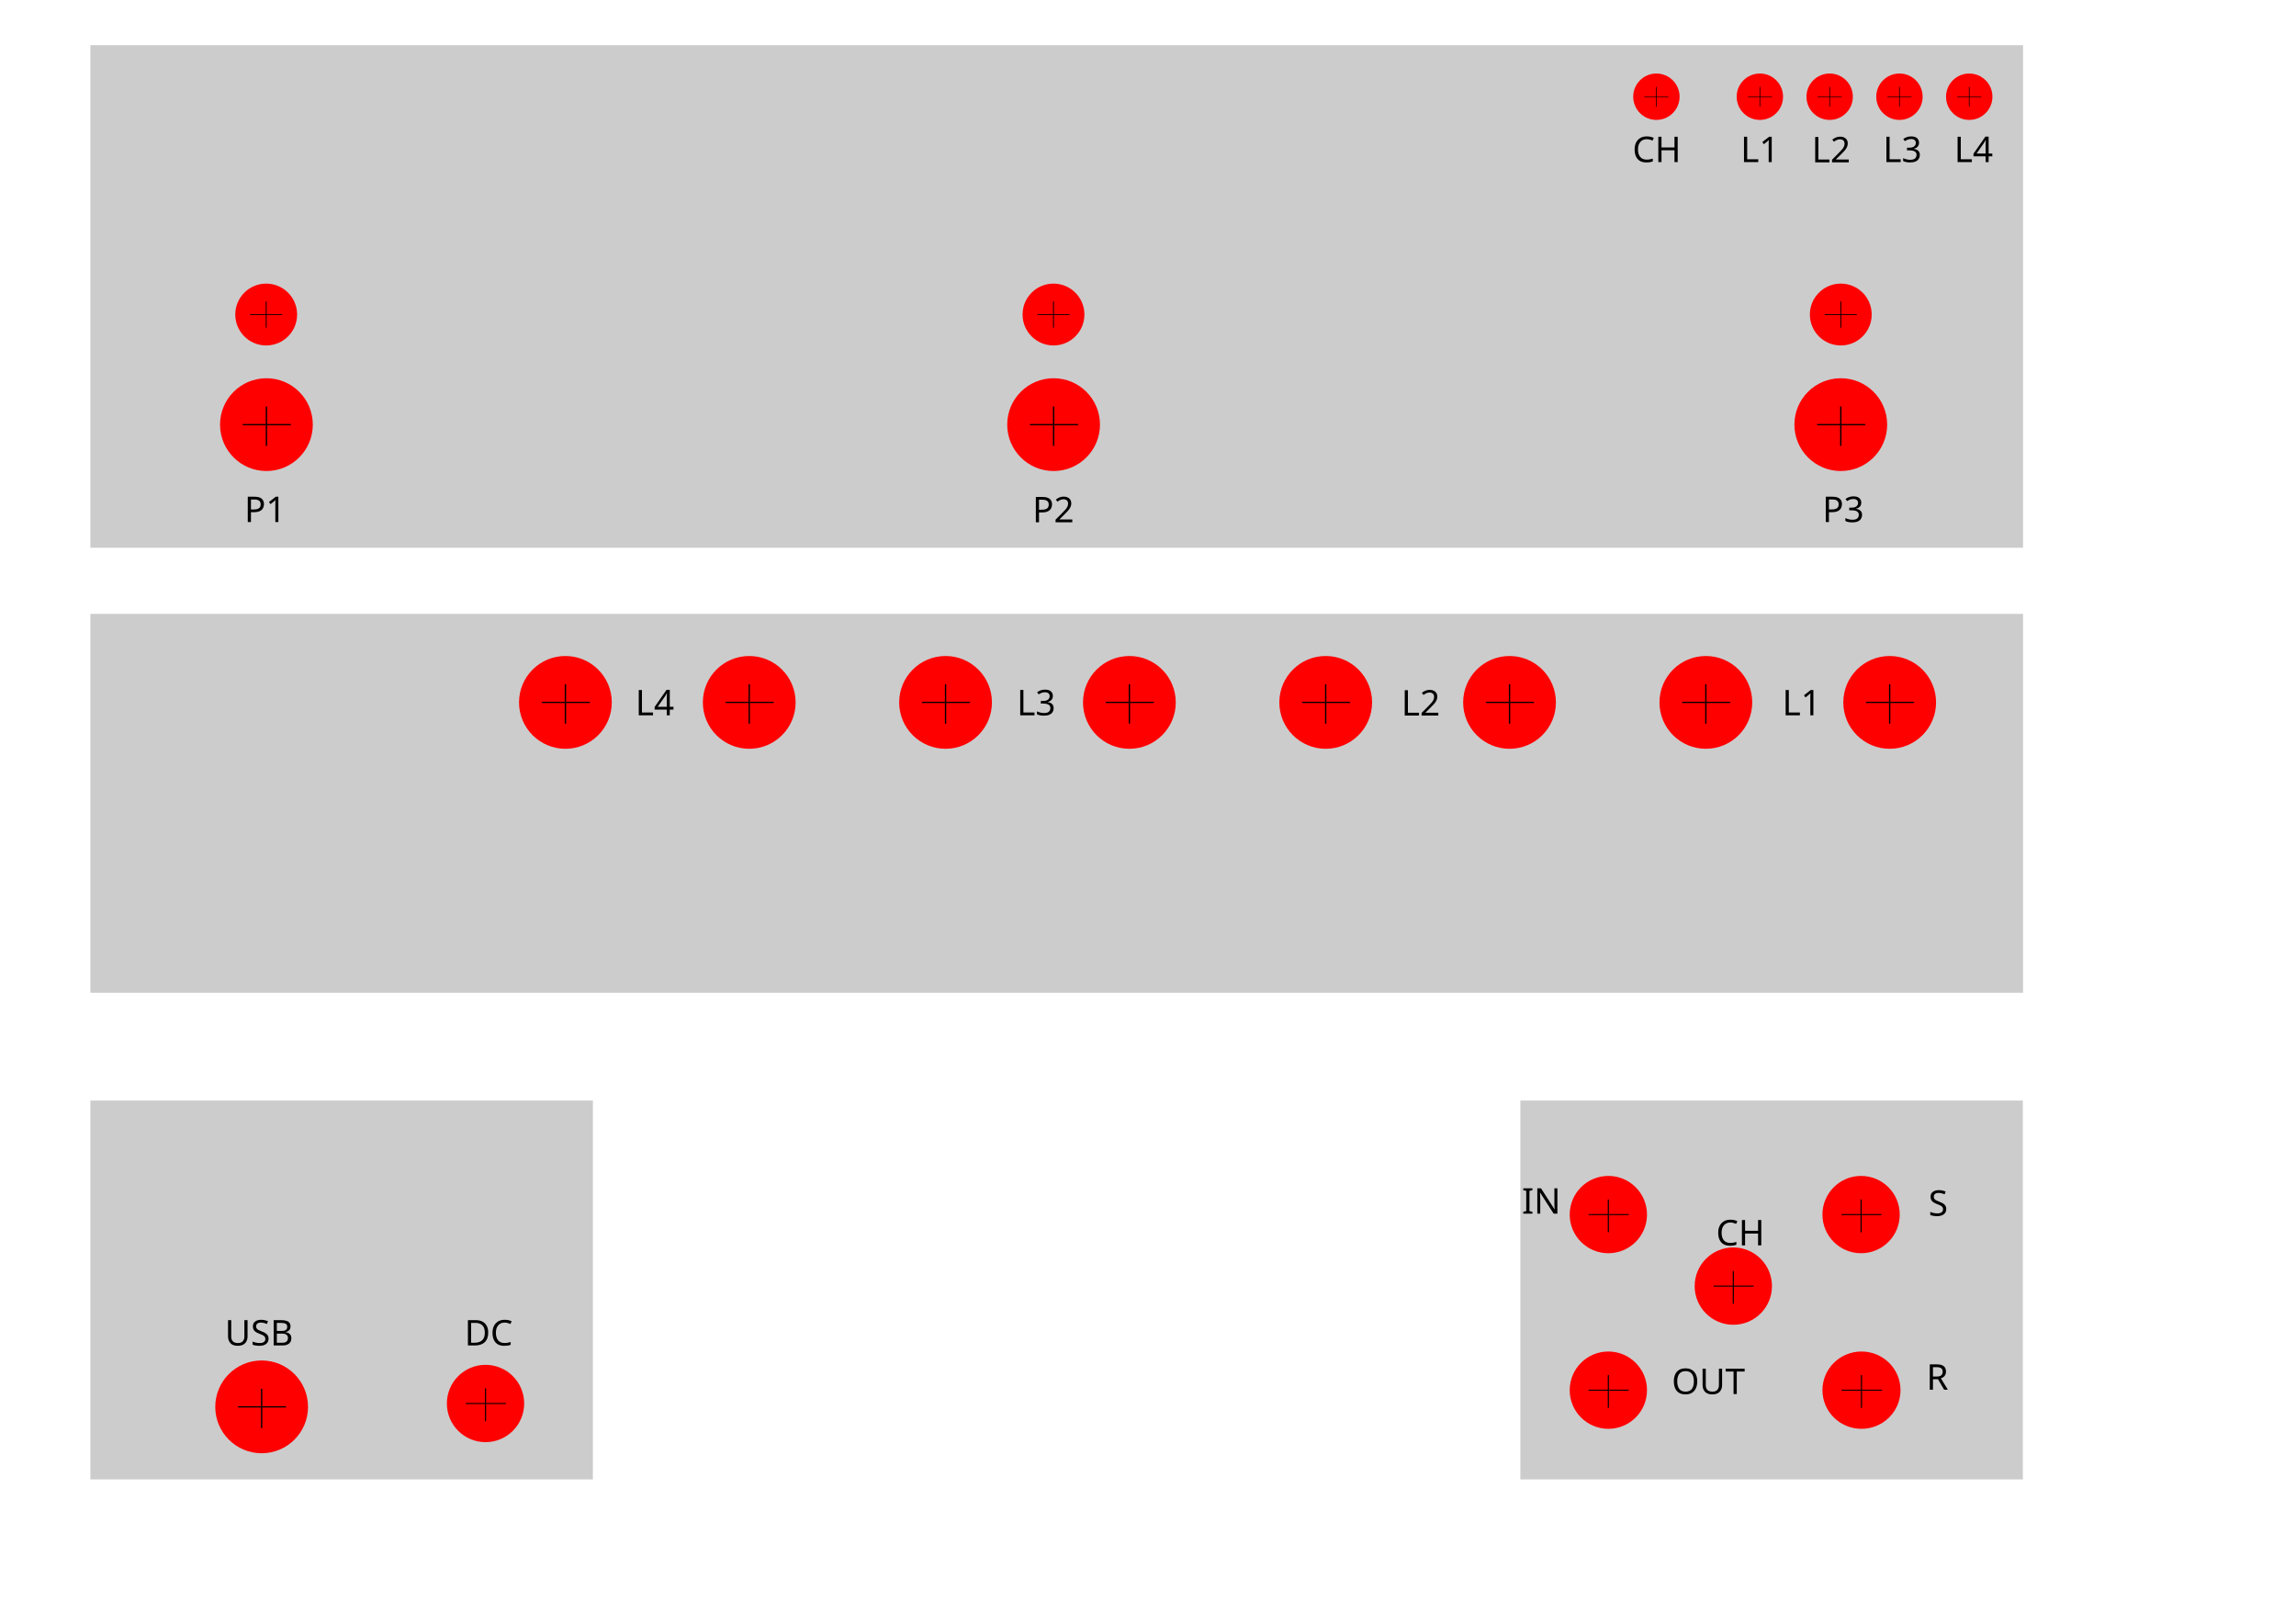
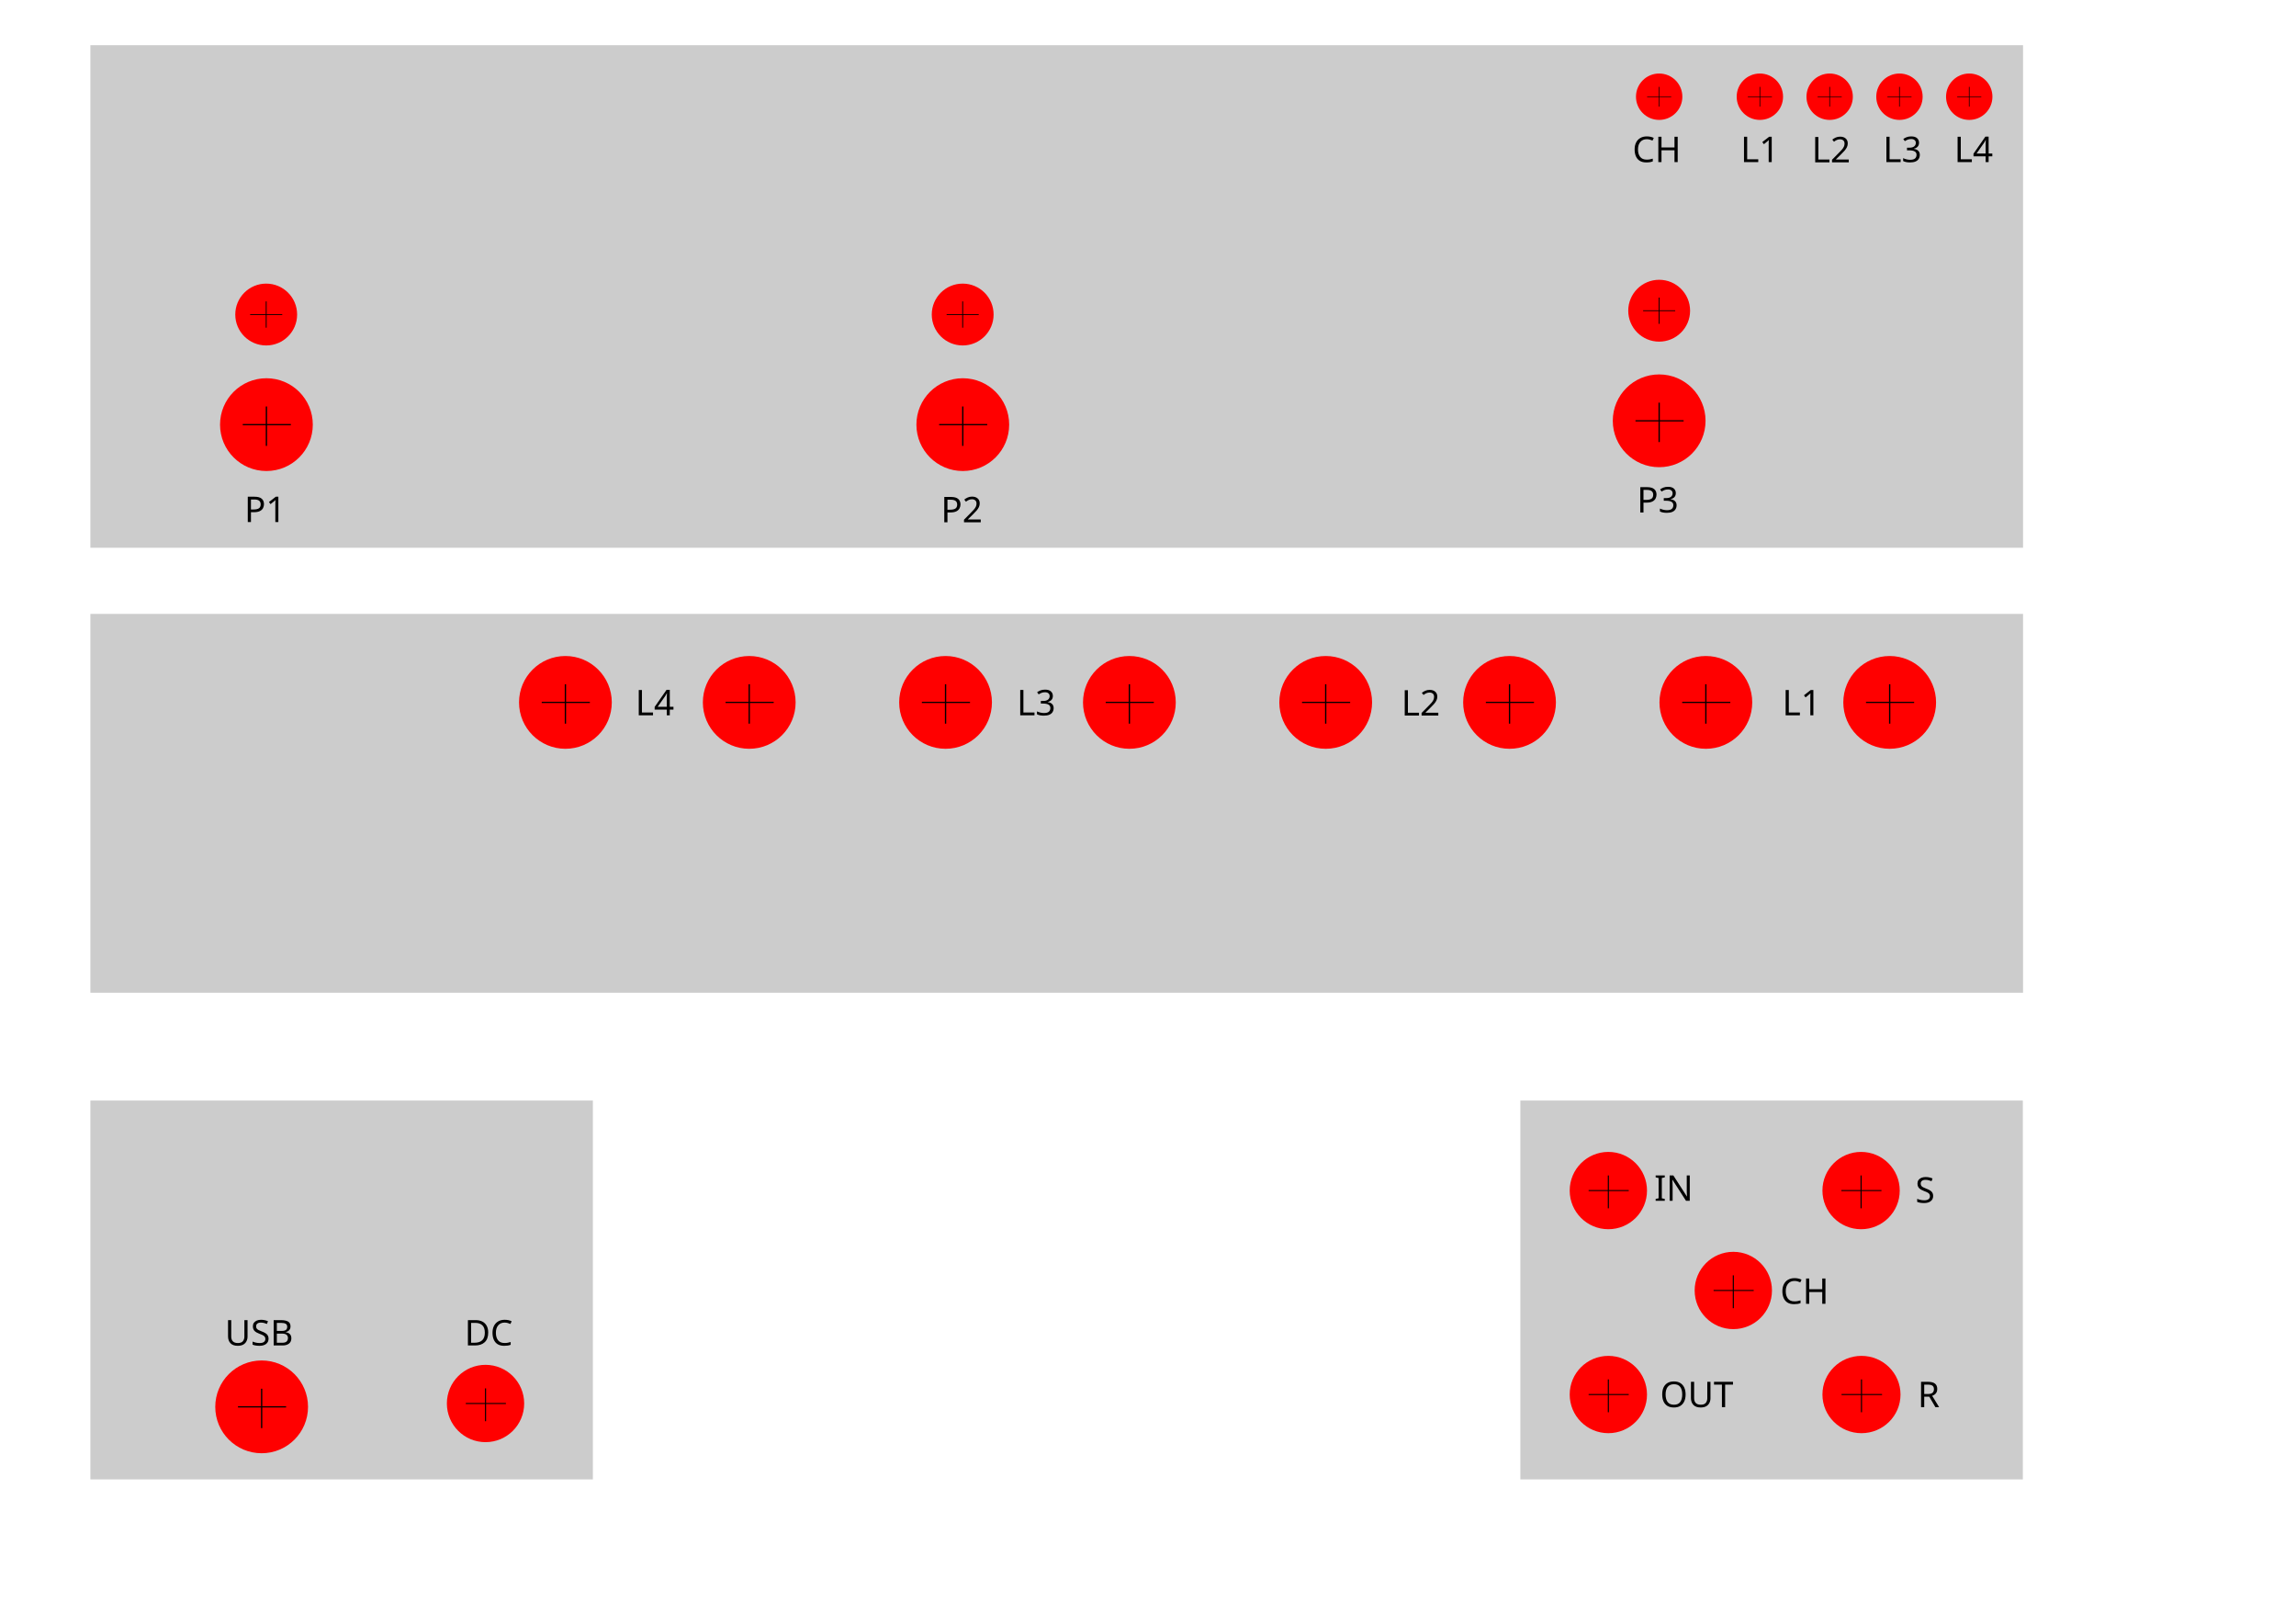
<svg xmlns="http://www.w3.org/2000/svg" width="1052.362" height="744.094" id="svg2" version="1.1">
  <defs id="defs4" />
  <g id="layer1" transform="translate(0,-308.2677)">
    <rect style="fill:#cccccc;fill-opacity:1" id="rect2997" width="885.827" height="230.315" x="41.429" y="328.977" />
    <g id="g2999" transform="translate(-193.1551,-31.46285)" style="fill:#ff0000">
-       <circle transform="matrix(0.2480315,0,0,0.2480315,270.6222,414.3311)" id="path2987" style="fill:#ff0000;fill-opacity:1" cx="180" cy="483.791" r="85.714" d="m 265.714,483.791 c 0,47.339 -38.376,85.714 -85.714,85.714 -47.339,0 -85.714,-38.376 -85.714,-85.714 0,-47.339 38.376,-85.714 85.714,-85.714 47.339,0 85.714,38.376 85.714,85.714 z" />
+       <circle transform="matrix(0.2480315,0,0,0.2480315,270.6222,414.3311)" id="path2987" style="fill:#ff0000;fill-opacity:1" cx="180" cy="483.791" r="85.714" />
      <path id="path2993" d="m 304.416,534.326 22.061,0" style="fill:#ff0000;stroke:#000000;stroke-width:0.546px;stroke-linecap:butt;stroke-linejoin:miter;stroke-opacity:1" />
      <path id="path2995" d="m 315.268,526.012 0,18.057" style="fill:#ff0000;stroke:#000000;stroke-width:0.596px;stroke-linecap:butt;stroke-linejoin:miter;stroke-opacity:1" />
    </g>
-     <g id="g2999-3" transform="translate(167.6457,-31.46285)" style="fill:#ff0000">
-       <circle transform="matrix(0.2480315,0,0,0.2480315,270.6222,414.3311)" id="path2987-6" style="fill:#ff0000;fill-opacity:1" cx="180" cy="483.791" r="85.714" d="m 265.714,483.791 c 0,47.339 -38.376,85.714 -85.714,85.714 -47.339,0 -85.714,-38.376 -85.714,-85.714 0,-47.339 38.376,-85.714 85.714,-85.714 47.339,0 85.714,38.376 85.714,85.714 z" />
+     <g id="g2999-3" transform="translate(126.0243,-31.46285)" style="fill:#ff0000">
+       <circle transform="matrix(0.2480315,0,0,0.2480315,270.6222,414.3311)" id="path2987-6" style="fill:#ff0000;fill-opacity:1" cx="180" cy="483.791" r="85.714" />
      <path id="path2993-7" d="m 304.416,534.326 22.061,0" style="fill:#ff0000;stroke:#000000;stroke-width:0.546px;stroke-linecap:butt;stroke-linejoin:miter;stroke-opacity:1" />
      <path id="path2995-5" d="m 315.268,526.012 0,18.057" style="fill:#ff0000;stroke:#000000;stroke-width:0.596px;stroke-linecap:butt;stroke-linejoin:miter;stroke-opacity:1" />
    </g>
-     <g id="g2999-35" transform="translate(528.4464,-31.46285)" style="fill:#ff0000">
-       <circle transform="matrix(0.2480315,0,0,0.2480315,270.6222,414.3311)" id="path2987-62" style="fill:#ff0000;fill-opacity:1" cx="180" cy="483.791" r="85.714" d="m 265.714,483.791 c 0,47.339 -38.376,85.714 -85.714,85.714 -47.339,0 -85.714,-38.376 -85.714,-85.714 0,-47.339 38.376,-85.714 85.714,-85.714 47.339,0 85.714,38.376 85.714,85.714 z" />
+     <g id="g2999-35" transform="translate(445.2038,-33.21532)" style="fill:#ff0000">
+       <circle transform="matrix(0.2480315,0,0,0.2480315,270.6222,414.3311)" id="path2987-62" style="fill:#ff0000;fill-opacity:1" cx="180" cy="483.791" r="85.714" />
      <path id="path2993-9" d="m 304.416,534.326 22.061,0" style="fill:#ff0000;stroke:#000000;stroke-width:0.546px;stroke-linecap:butt;stroke-linejoin:miter;stroke-opacity:1" />
      <path id="path2995-1" d="m 315.268,526.012 0,18.057" style="fill:#ff0000;stroke:#000000;stroke-width:0.596px;stroke-linecap:butt;stroke-linejoin:miter;stroke-opacity:1" />
    </g>
    <rect style="fill:#cccccc;fill-opacity:1" id="rect3873" width="885.827" height="173.622" x="41.428" y="589.598" />
    <g id="g3924" transform="translate(-15.13262,-7.095732)">
-       <circle transform="matrix(0.1653543,0,0,0.1653543,107.3791,379.5082)" id="path2987-7" style="fill:#ff0000;fill-opacity:1" cx="180" cy="483.791" r="85.714" d="m 265.714,483.791 c 0,47.339 -38.376,85.714 -85.714,85.714 -47.339,0 -85.714,-38.376 -85.714,-85.714 0,-47.339 38.376,-85.714 85.714,-85.714 47.339,0 85.714,38.376 85.714,85.714 z" />
+       <circle transform="matrix(0.1653543,0,0,0.1653543,107.3791,379.5082)" id="path2987-7" style="fill:#ff0000;fill-opacity:1" cx="180" cy="483.791" r="85.714" />
      <path id="path2993-0" d="m 129.789,459.505 14.707,0" style="fill:#ff0000;stroke:#000000;stroke-width:0.364px;stroke-linecap:butt;stroke-linejoin:miter;stroke-opacity:1" />
      <path id="path2995-9" d="m 137.143,453.486 0,12.038" style="fill:#ff0000;stroke:#000000;stroke-width:0.397px;stroke-linecap:butt;stroke-linejoin:miter;stroke-opacity:1" />
    </g>
-     <g id="g3924-3" transform="translate(345.7194,-7.095732)">
-       <circle transform="matrix(0.1653543,0,0,0.1653543,107.3791,379.5082)" id="path2987-7-6" style="fill:#ff0000;fill-opacity:1" cx="180" cy="483.791" r="85.714" d="m 265.714,483.791 c 0,47.339 -38.376,85.714 -85.714,85.714 -47.339,0 -85.714,-38.376 -85.714,-85.714 0,-47.339 38.376,-85.714 85.714,-85.714 47.339,0 85.714,38.376 85.714,85.714 z" />
+     <g id="g3924-3" transform="translate(304.0981,-7.095732)">
+       <circle transform="matrix(0.1653543,0,0,0.1653543,107.3791,379.5082)" id="path2987-7-6" style="fill:#ff0000;fill-opacity:1" cx="180" cy="483.791" r="85.714" />
      <path id="path2993-0-0" d="m 129.789,459.505 14.707,0" style="fill:#ff0000;stroke:#000000;stroke-width:0.364px;stroke-linecap:butt;stroke-linejoin:miter;stroke-opacity:1" />
      <path id="path2995-9-6" d="m 137.143,453.486 0,12.038" style="fill:#ff0000;stroke:#000000;stroke-width:0.397px;stroke-linecap:butt;stroke-linejoin:miter;stroke-opacity:1" />
    </g>
-     <g id="g3924-2" transform="translate(706.5714,-7.095732)">
-       <circle transform="matrix(0.1653543,0,0,0.1653543,107.3791,379.5082)" id="path2987-7-61" style="fill:#ff0000;fill-opacity:1" cx="180" cy="483.791" r="85.714" d="m 265.714,483.791 c 0,47.339 -38.376,85.714 -85.714,85.714 -47.339,0 -85.714,-38.376 -85.714,-85.714 0,-47.339 38.376,-85.714 85.714,-85.714 47.339,0 85.714,38.376 85.714,85.714 z" />
+     <g id="g3924-2" transform="translate(623.3288,-8.848209)">
+       <circle transform="matrix(0.1653543,0,0,0.1653543,107.3791,379.5082)" id="path2987-7-61" style="fill:#ff0000;fill-opacity:1" cx="180" cy="483.791" r="85.714" />
      <path id="path2993-0-8" d="m 129.789,459.505 14.707,0" style="fill:#ff0000;stroke:#000000;stroke-width:0.364px;stroke-linecap:butt;stroke-linejoin:miter;stroke-opacity:1" />
      <path id="path2995-9-7" d="m 137.143,453.486 0,12.038" style="fill:#ff0000;stroke:#000000;stroke-width:0.397px;stroke-linecap:butt;stroke-linejoin:miter;stroke-opacity:1" />
    </g>
    <g id="g3924-2-7-85" transform="matrix(0.75,0,0,0.75,767.7482,7.959984)">
-       <circle r="85.714" cy="483.791" cx="180" transform="matrix(0.1653543,0,0,0.1653543,107.3791,379.5082)" id="path2987-7-61-3-0" style="fill:#ff0000;fill-opacity:1" d="m 265.714,483.791 c 0,47.339 -38.376,85.714 -85.714,85.714 -47.339,0 -85.714,-38.376 -85.714,-85.714 0,-47.339 38.376,-85.714 85.714,-85.714 47.339,0 85.714,38.376 85.714,85.714 z" />
+       <circle r="85.714" cy="483.791" cx="180" transform="matrix(0.1653543,0,0,0.1653543,107.3791,379.5082)" id="path2987-7-61-3-0" style="fill:#ff0000;fill-opacity:1" />
      <path id="path2993-0-8-6-96" d="m 129.789,459.505 14.707,0" style="fill:#ff0000;stroke:#000000;stroke-width:0.364px;stroke-linecap:butt;stroke-linejoin:miter;stroke-opacity:1" />
      <path id="path2995-9-7-5-3" d="m 137.143,453.486 0,12.038" style="fill:#ff0000;stroke:#000000;stroke-width:0.397px;stroke-linecap:butt;stroke-linejoin:miter;stroke-opacity:1" />
    </g>
    <g id="g3924-2-7-6-8" transform="matrix(0.75,0,0,0.75,735.76,7.959984)">
-       <circle r="85.714" cy="483.791" cx="180" transform="matrix(0.1653543,0,0,0.1653543,107.3791,379.5082)" id="path2987-7-61-3-3-5" style="fill:#ff0000;fill-opacity:1" d="m 265.714,483.791 c 0,47.339 -38.376,85.714 -85.714,85.714 -47.339,0 -85.714,-38.376 -85.714,-85.714 0,-47.339 38.376,-85.714 85.714,-85.714 47.339,0 85.714,38.376 85.714,85.714 z" />
+       <circle r="85.714" cy="483.791" cx="180" transform="matrix(0.1653543,0,0,0.1653543,107.3791,379.5082)" id="path2987-7-61-3-3-5" style="fill:#ff0000;fill-opacity:1" />
      <path id="path2993-0-8-6-9-6" d="m 129.789,459.505 14.707,0" style="fill:#ff0000;stroke:#000000;stroke-width:0.364px;stroke-linecap:butt;stroke-linejoin:miter;stroke-opacity:1" />
      <path id="path2995-9-7-5-4-1" d="m 137.143,453.486 0,12.038" style="fill:#ff0000;stroke:#000000;stroke-width:0.397px;stroke-linecap:butt;stroke-linejoin:miter;stroke-opacity:1" />
    </g>
    <g id="g3924-2-7-1" transform="matrix(0.75,0,0,0.75,703.7717,7.959984)">
-       <circle r="85.714" cy="483.791" cx="180" transform="matrix(0.1653543,0,0,0.1653543,107.3791,379.5082)" id="path2987-7-61-3-5" style="fill:#ff0000;fill-opacity:1" d="m 265.714,483.791 c 0,47.339 -38.376,85.714 -85.714,85.714 -47.339,0 -85.714,-38.376 -85.714,-85.714 0,-47.339 38.376,-85.714 85.714,-85.714 47.339,0 85.714,38.376 85.714,85.714 z" />
+       <circle r="85.714" cy="483.791" cx="180" transform="matrix(0.1653543,0,0,0.1653543,107.3791,379.5082)" id="path2987-7-61-3-5" style="fill:#ff0000;fill-opacity:1" />
      <path id="path2993-0-8-6-98" d="m 129.789,459.505 14.707,0" style="fill:#ff0000;stroke:#000000;stroke-width:0.364px;stroke-linecap:butt;stroke-linejoin:miter;stroke-opacity:1" />
      <path id="path2995-9-7-5-48" d="m 137.143,453.486 0,12.038" style="fill:#ff0000;stroke:#000000;stroke-width:0.397px;stroke-linecap:butt;stroke-linejoin:miter;stroke-opacity:1" />
    </g>
-     <g id="g3924-2-7-6-1" transform="matrix(0.75,0,0,0.75,656.3464,7.959984)">
-       <circle r="85.714" cy="483.791" cx="180" transform="matrix(0.1653543,0,0,0.1653543,107.3791,379.5082)" id="path2987-7-61-3-3-0" style="fill:#ff0000;fill-opacity:1" d="m 265.714,483.791 c 0,47.339 -38.376,85.714 -85.714,85.714 -47.339,0 -85.714,-38.376 -85.714,-85.714 0,-47.339 38.376,-85.714 85.714,-85.714 47.339,0 85.714,38.376 85.714,85.714 z" />
+     <g id="g3924-2-7-6-1" transform="matrix(0.75,0,0,0.75,657.6145,7.959984)">
+       <circle r="85.714" cy="483.791" cx="180" transform="matrix(0.1653543,0,0,0.1653543,107.3791,379.5082)" id="path2987-7-61-3-3-0" style="fill:#ff0000;fill-opacity:1" />
      <path id="path2993-0-8-6-9-3" d="m 129.789,459.505 14.707,0" style="fill:#ff0000;stroke:#000000;stroke-width:0.364px;stroke-linecap:butt;stroke-linejoin:miter;stroke-opacity:1" />
      <path id="path2995-9-7-5-4-0" d="m 137.143,453.486 0,12.038" style="fill:#ff0000;stroke:#000000;stroke-width:0.397px;stroke-linecap:butt;stroke-linejoin:miter;stroke-opacity:1" />
    </g>
    <rect style="fill:#cccccc;fill-opacity:1" id="rect3873-4" width="230.315" height="173.622" x="41.428" y="812.614" />
    <g id="g2999-35-3-9-74-6-4" transform="matrix(0.8333333,0,0,0.8333333,-40.18508,506.1734)" style="fill:#ff0000">
-       <circle r="85.714" cy="483.791" cx="180" transform="matrix(0.2480315,0,0,0.2480315,270.6222,414.3311)" id="path2987-62-6-1-52-8-4" style="fill:#ff0000;fill-opacity:1" d="m 265.714,483.791 c 0,47.339 -38.376,85.714 -85.714,85.714 -47.339,0 -85.714,-38.376 -85.714,-85.714 0,-47.339 38.376,-85.714 85.714,-85.714 47.339,0 85.714,38.376 85.714,85.714 z" />
+       <circle r="85.714" cy="483.791" cx="180" transform="matrix(0.2480315,0,0,0.2480315,270.6222,414.3311)" id="path2987-62-6-1-52-8-4" style="fill:#ff0000;fill-opacity:1" />
      <path id="path2993-9-7-2-5-9-4" d="m 304.416,534.326 22.061,0" style="fill:#ff0000;stroke:#000000;stroke-width:0.546px;stroke-linecap:butt;stroke-linejoin:miter;stroke-opacity:1" />
      <path id="path2995-1-5-7-4-2-7" d="m 315.268,526.012 0,18.057" style="fill:#ff0000;stroke:#000000;stroke-width:0.596px;stroke-linecap:butt;stroke-linejoin:miter;stroke-opacity:1" />
    </g>
    <g id="g2999-36" transform="translate(-195.344,418.6623)" style="fill:#ff0000">
-       <circle transform="matrix(0.2480315,0,0,0.2480315,270.6222,414.3311)" id="path2987-75" style="fill:#ff0000;fill-opacity:1" cx="180" cy="483.791" r="85.714" d="m 265.714,483.791 c 0,47.339 -38.376,85.714 -85.714,85.714 -47.339,0 -85.714,-38.376 -85.714,-85.714 0,-47.339 38.376,-85.714 85.714,-85.714 47.339,0 85.714,38.376 85.714,85.714 z" />
+       <circle transform="matrix(0.2480315,0,0,0.2480315,270.6222,414.3311)" id="path2987-75" style="fill:#ff0000;fill-opacity:1" cx="180" cy="483.791" r="85.714" />
      <path id="path2993-3" d="m 304.416,534.326 22.061,0" style="fill:#ff0000;stroke:#000000;stroke-width:0.546px;stroke-linecap:butt;stroke-linejoin:miter;stroke-opacity:1" />
      <path id="path2995-56" d="m 315.268,526.012 0,18.057" style="fill:#ff0000;stroke:#000000;stroke-width:0.596px;stroke-linecap:butt;stroke-linejoin:miter;stroke-opacity:1" />
    </g>
    <flowRoot xml:space="preserve" id="flowRoot4323" style="font-style:normal;font-weight:normal;font-size:40px;line-height:125%;font-family:sans-serif;letter-spacing:0px;word-spacing:0px;fill:#000000;fill-opacity:1;stroke:none;stroke-width:1px;stroke-linecap:butt;stroke-linejoin:miter;stroke-opacity:1" transform="translate(0,308.2677)">
      <flowRegion id="flowRegion4325">
        <rect id="rect4327" width="70.711" height="44.447" x="853.579" y="610.754" />
      </flowRegion>
      <flowPara id="flowPara4329">IN</flowPara>
    </flowRoot>
    <flowRoot xml:space="preserve" id="flowRoot4339" style="font-style:normal;font-weight:normal;font-size:40px;line-height:125%;font-family:sans-serif;letter-spacing:0px;word-spacing:0px;fill:#000000;fill-opacity:1;stroke:none;stroke-width:1px;stroke-linecap:butt;stroke-linejoin:miter;stroke-opacity:1" transform="translate(0,308.2677)">
      <flowRegion id="flowRegion4341">
        <rect id="rect4343" width="75.761" height="40.406" x="638.416" y="601.663" />
      </flowRegion>
      <flowPara id="flowPara4345">inIN</flowPara>
    </flowRoot>
    <text xml:space="preserve" style="font-size:16.25px;font-style:normal;font-weight:normal;line-height:125%;letter-spacing:0px;word-spacing:0px;fill:#000000;fill-opacity:1;stroke:none;font-family:sans-serif" x="103.059" y="924.85" id="text4379">
      <tspan id="tspan4381" x="103.059" y="924.85">USB</tspan>
    </text>
    <text xml:space="preserve" style="font-size:16.25px;font-style:normal;font-weight:normal;line-height:125%;letter-spacing:0px;word-spacing:0px;fill:#000000;fill-opacity:1;stroke:none;font-family:sans-serif" x="212.891" y="924.85" id="text4383">
      <tspan id="tspan4385" x="212.891" y="924.85">DC</tspan>
    </text>
    <text xml:space="preserve" style="font-style:normal;font-weight:normal;font-size:16.25px;line-height:125%;font-family:sans-serif;letter-spacing:0px;word-spacing:0px;fill:#000000;fill-opacity:1;stroke:none;stroke-width:1px;stroke-linecap:butt;stroke-linejoin:miter;stroke-opacity:1" x="111.992" y="547.509" id="text4419">
      <tspan id="tspan4421" x="111.992" y="547.509">P1</tspan>
    </text>
-     <text xml:space="preserve" style="font-style:normal;font-weight:normal;font-size:16.25px;line-height:125%;font-family:sans-serif;letter-spacing:0px;word-spacing:0px;fill:#000000;fill-opacity:1;stroke:none;stroke-width:1px;stroke-linecap:butt;stroke-linejoin:miter;stroke-opacity:1" x="473.198" y="547.616" id="text4423">
-       <tspan id="tspan4425" x="473.198" y="547.616">P2</tspan>
-     </text>
-     <text xml:space="preserve" style="font-style:normal;font-weight:normal;font-size:16.25px;line-height:125%;font-family:sans-serif;letter-spacing:0px;word-spacing:0px;fill:#000000;fill-opacity:1;stroke:none;stroke-width:1px;stroke-linecap:butt;stroke-linejoin:miter;stroke-opacity:1" x="835.259" y="547.501" id="text4427">
-       <tspan id="tspan4429" x="835.259" y="547.501">P3</tspan>
+     <text xml:space="preserve" style="font-style:normal;font-weight:normal;font-size:16.25px;line-height:125%;font-family:sans-serif;letter-spacing:0px;word-spacing:0px;fill:#000000;fill-opacity:1;stroke:none;stroke-width:1px;stroke-linecap:butt;stroke-linejoin:miter;stroke-opacity:1" x="431.235" y="547.616" id="text4423">
+       <tspan id="tspan4425" x="431.235" y="547.616">P2</tspan>
+     </text>
+     <text xml:space="preserve" style="font-style:normal;font-weight:normal;font-size:16.25px;line-height:125%;font-family:sans-serif;letter-spacing:0px;word-spacing:0px;fill:#000000;fill-opacity:1;stroke:none;stroke-width:1px;stroke-linecap:butt;stroke-linejoin:miter;stroke-opacity:1" x="750.252" y="543.12" id="text4427">
+       <tspan id="tspan4429" x="750.252" y="543.12">P3</tspan>
    </text>
    <text xml:space="preserve" style="font-style:normal;font-weight:normal;font-size:16.25px;line-height:125%;font-family:sans-serif;letter-spacing:0px;word-spacing:0px;fill:#000000;fill-opacity:1;stroke:none;stroke-width:1px;stroke-linecap:butt;stroke-linejoin:miter;stroke-opacity:1" x="797.777" y="382.551" id="text4387-6">
      <tspan id="tspan4389-2" x="797.777" y="382.551">L1</tspan>
    </text>
    <text xml:space="preserve" style="font-style:normal;font-weight:normal;font-size:16.25px;line-height:125%;font-family:sans-serif;letter-spacing:0px;word-spacing:0px;fill:#000000;fill-opacity:1;stroke:none;stroke-width:1px;stroke-linecap:butt;stroke-linejoin:miter;stroke-opacity:1" x="830.412" y="382.658" id="text4391-9">
      <tspan id="tspan4393-1" x="830.412" y="382.658">L2</tspan>
    </text>
    <text xml:space="preserve" style="font-style:normal;font-weight:normal;font-size:16.25px;line-height:125%;font-family:sans-serif;letter-spacing:0px;word-spacing:0px;fill:#000000;fill-opacity:1;stroke:none;stroke-width:1px;stroke-linecap:butt;stroke-linejoin:miter;stroke-opacity:1" x="863.046" y="382.543" id="text4395-2">
      <tspan id="tspan4397-7" x="863.046" y="382.543">L3</tspan>
    </text>
    <text xml:space="preserve" style="font-style:normal;font-weight:normal;font-size:16.25px;line-height:125%;font-family:sans-serif;letter-spacing:0px;word-spacing:0px;fill:#000000;fill-opacity:1;stroke:none;stroke-width:1px;stroke-linecap:butt;stroke-linejoin:miter;stroke-opacity:1" x="895.681" y="382.551" id="text4399-0">
      <tspan id="tspan4401-9" x="895.681" y="382.551">L4</tspan>
    </text>
    <rect style="fill:#cccccc;fill-opacity:1" id="rect3873-4-3" width="230.315" height="173.622" x="696.843" y="812.614" />
-     <g id="g2999-35-3-9-6" transform="matrix(0.8333333,0,0,0.8333333,531.7335,452.3815)" style="fill:#ff0000">
-       <circle r="85.714" cy="483.791" cx="180" transform="matrix(0.2480315,0,0,0.2480315,270.6222,414.3311)" id="path2987-62-6-1-7" style="fill:#ff0000;fill-opacity:1" d="m 265.714,483.791 c 0,47.339 -38.376,85.714 -85.714,85.714 -47.339,0 -85.714,-38.376 -85.714,-85.714 0,-47.339 38.376,-85.714 85.714,-85.714 47.339,0 85.714,38.376 85.714,85.714 z" />
+     <g id="g2999-35-3-9-6" transform="matrix(0.8333333,0,0,0.8333333,531.7335,454.3815)" style="fill:#ff0000">
+       <circle r="85.714" cy="483.791" cx="180" transform="matrix(0.2480315,0,0,0.2480315,270.6222,414.3311)" id="path2987-62-6-1-7" style="fill:#ff0000;fill-opacity:1" />
      <path id="path2993-9-7-2-53" d="m 304.416,534.326 22.061,0" style="fill:#ff0000;stroke:#000000;stroke-width:0.546px;stroke-linecap:butt;stroke-linejoin:miter;stroke-opacity:1" />
      <path id="path2995-1-5-7-5" d="m 315.268,526.012 0,18.057" style="fill:#ff0000;stroke:#000000;stroke-width:0.596px;stroke-linecap:butt;stroke-linejoin:miter;stroke-opacity:1" />
    </g>
-     <text xml:space="preserve" style="font-size:16.25px;font-style:normal;font-weight:normal;line-height:125%;letter-spacing:0px;word-spacing:0px;fill:#000000;fill-opacity:1;stroke:none;font-family:sans-serif" x="786.55" y="878.987" id="text4367">
-       <tspan id="tspan4369" x="786.55" y="878.987">CH</tspan>
+     <text xml:space="preserve" style="font-style:normal;font-weight:normal;font-size:16.25px;line-height:125%;font-family:sans-serif;letter-spacing:0px;word-spacing:0px;fill:#000000;fill-opacity:1;stroke:none" x="815.961" y="905.769" id="text4367">
+       <tspan id="tspan4369" x="815.961" y="905.769">CH</tspan>
    </text>
    <g id="g3924-2-7-85-6" transform="matrix(0.75,0,0,0.75,799.7364,7.959984)">
-       <circle r="85.714" cy="483.791" cx="180" transform="matrix(0.1653543,0,0,0.1653543,107.3791,379.5082)" id="path2987-7-61-3-0-7" style="fill:#ff0000;fill-opacity:1" d="m 265.714,483.791 c 0,47.339 -38.376,85.714 -85.714,85.714 -47.339,0 -85.714,-38.376 -85.714,-85.714 0,-47.339 38.376,-85.714 85.714,-85.714 47.339,0 85.714,38.376 85.714,85.714 z" />
+       <circle r="85.714" cy="483.791" cx="180" transform="matrix(0.1653543,0,0,0.1653543,107.3791,379.5082)" id="path2987-7-61-3-0-7" style="fill:#ff0000;fill-opacity:1" />
      <path id="path2993-0-8-6-96-5" d="m 129.789,459.505 14.707,0" style="fill:#ff0000;stroke:#000000;stroke-width:0.364px;stroke-linecap:butt;stroke-linejoin:miter;stroke-opacity:1" />
      <path id="path2995-9-7-5-3-3" d="m 137.143,453.486 0,12.038" style="fill:#ff0000;stroke:#000000;stroke-width:0.397px;stroke-linecap:butt;stroke-linejoin:miter;stroke-opacity:1" />
    </g>
    <text xml:space="preserve" style="font-style:normal;font-weight:normal;font-size:16.25px;line-height:125%;font-family:sans-serif;letter-spacing:0px;word-spacing:0px;fill:#000000;fill-opacity:1;stroke:none;stroke-width:1px;stroke-linecap:butt;stroke-linejoin:miter;stroke-opacity:1" x="748.237" y="382.543" id="text4367-5">
      <tspan id="tspan4369-6" x="748.237" y="382.543">CH</tspan>
    </text>
    <g id="g4285" transform="translate(162.7012,-0.2775368)">
      <g style="fill:#ff0000" transform="translate(-134.5592,96.10614)" id="g2999-35-3-9-74-6">
-         <circle style="fill:#ff0000;fill-opacity:1" id="path2987-62-6-1-52-8" transform="matrix(0.2480315,0,0,0.2480315,270.6222,414.3311)" cx="180" cy="483.791" r="85.714" d="m 265.714,483.791 c 0,47.339 -38.376,85.714 -85.714,85.714 -47.339,0 -85.714,-38.376 -85.714,-85.714 0,-47.339 38.376,-85.714 85.714,-85.714 47.339,0 85.714,38.376 85.714,85.714 z" />
+         <circle style="fill:#ff0000;fill-opacity:1" id="path2987-62-6-1-52-8" transform="matrix(0.2480315,0,0,0.2480315,270.6222,414.3311)" cx="180" cy="483.791" r="85.714" />
        <path style="fill:#ff0000;stroke:#000000;stroke-width:0.546px;stroke-linecap:butt;stroke-linejoin:miter;stroke-opacity:1" d="m 304.416,534.326 22.061,0" id="path2993-9-7-2-5-9" />
        <path style="fill:#ff0000;stroke:#000000;stroke-width:0.596px;stroke-linecap:butt;stroke-linejoin:miter;stroke-opacity:1" d="m 315.268,526.012 0,18.057" id="path2995-1-5-7-4-2" />
      </g>
      <g style="fill:#ff0000" transform="translate(-218.8153,96.10614)" id="g2999-35-3-3-0-7-6">
-         <circle style="fill:#ff0000;fill-opacity:1" id="path2987-62-6-5-9-44-6" transform="matrix(0.2480315,0,0,0.2480315,270.6222,414.3311)" cx="180" cy="483.791" r="85.714" d="m 265.714,483.791 c 0,47.339 -38.376,85.714 -85.714,85.714 -47.339,0 -85.714,-38.376 -85.714,-85.714 0,-47.339 38.376,-85.714 85.714,-85.714 47.339,0 85.714,38.376 85.714,85.714 z" />
+         <circle style="fill:#ff0000;fill-opacity:1" id="path2987-62-6-5-9-44-6" transform="matrix(0.2480315,0,0,0.2480315,270.6222,414.3311)" cx="180" cy="483.791" r="85.714" />
        <path style="fill:#ff0000;stroke:#000000;stroke-width:0.546px;stroke-linecap:butt;stroke-linejoin:miter;stroke-opacity:1" d="m 304.416,534.326 22.061,0" id="path2993-9-7-6-3-3-4" />
        <path style="fill:#ff0000;stroke:#000000;stroke-width:0.596px;stroke-linecap:butt;stroke-linejoin:miter;stroke-opacity:1" d="m 315.268,526.012 0,18.057" id="path2995-1-5-2-6-0-9" />
      </g>
    </g>
    <g transform="translate(336.9406,-0.2775368)" id="g4285-3">
      <g style="fill:#ff0000" transform="translate(-134.5592,96.10614)" id="g2999-35-3-9-74-6-6">
-         <circle style="fill:#ff0000;fill-opacity:1" id="path2987-62-6-1-52-8-7" transform="matrix(0.2480315,0,0,0.2480315,270.6222,414.3311)" cx="180" cy="483.791" r="85.714" d="m 265.714,483.791 c 0,47.339 -38.376,85.714 -85.714,85.714 -47.339,0 -85.714,-38.376 -85.714,-85.714 0,-47.339 38.376,-85.714 85.714,-85.714 47.339,0 85.714,38.376 85.714,85.714 z" />
+         <circle style="fill:#ff0000;fill-opacity:1" id="path2987-62-6-1-52-8-7" transform="matrix(0.2480315,0,0,0.2480315,270.6222,414.3311)" cx="180" cy="483.791" r="85.714" />
        <path style="fill:#ff0000;stroke:#000000;stroke-width:0.546px;stroke-linecap:butt;stroke-linejoin:miter;stroke-opacity:1" d="m 304.416,534.326 22.061,0" id="path2993-9-7-2-5-9-5" />
        <path style="fill:#ff0000;stroke:#000000;stroke-width:0.596px;stroke-linecap:butt;stroke-linejoin:miter;stroke-opacity:1" d="m 315.268,526.012 0,18.057" id="path2995-1-5-7-4-2-3" />
      </g>
      <g style="fill:#ff0000" transform="translate(-218.8153,96.10614)" id="g2999-35-3-3-0-7-6-5">
-         <circle style="fill:#ff0000;fill-opacity:1" id="path2987-62-6-5-9-44-6-62" transform="matrix(0.2480315,0,0,0.2480315,270.6222,414.3311)" cx="180" cy="483.791" r="85.714" d="m 265.714,483.791 c 0,47.339 -38.376,85.714 -85.714,85.714 -47.339,0 -85.714,-38.376 -85.714,-85.714 0,-47.339 38.376,-85.714 85.714,-85.714 47.339,0 85.714,38.376 85.714,85.714 z" />
+         <circle style="fill:#ff0000;fill-opacity:1" id="path2987-62-6-5-9-44-6-62" transform="matrix(0.2480315,0,0,0.2480315,270.6222,414.3311)" cx="180" cy="483.791" r="85.714" />
        <path style="fill:#ff0000;stroke:#000000;stroke-width:0.546px;stroke-linecap:butt;stroke-linejoin:miter;stroke-opacity:1" d="m 304.416,534.326 22.061,0" id="path2993-9-7-6-3-3-4-9" />
        <path style="fill:#ff0000;stroke:#000000;stroke-width:0.596px;stroke-linecap:butt;stroke-linejoin:miter;stroke-opacity:1" d="m 315.268,526.012 0,18.057" id="path2995-1-5-2-6-0-9-1" />
      </g>
    </g>
    <g transform="translate(511.18,-0.2775368)" id="g4285-2">
      <g style="fill:#ff0000" transform="translate(-134.5592,96.10614)" id="g2999-35-3-9-74-6-70">
-         <circle style="fill:#ff0000;fill-opacity:1" id="path2987-62-6-1-52-8-9" transform="matrix(0.2480315,0,0,0.2480315,270.6222,414.3311)" cx="180" cy="483.791" r="85.714" d="m 265.714,483.791 c 0,47.339 -38.376,85.714 -85.714,85.714 -47.339,0 -85.714,-38.376 -85.714,-85.714 0,-47.339 38.376,-85.714 85.714,-85.714 47.339,0 85.714,38.376 85.714,85.714 z" />
+         <circle style="fill:#ff0000;fill-opacity:1" id="path2987-62-6-1-52-8-9" transform="matrix(0.2480315,0,0,0.2480315,270.6222,414.3311)" cx="180" cy="483.791" r="85.714" />
        <path style="fill:#ff0000;stroke:#000000;stroke-width:0.546px;stroke-linecap:butt;stroke-linejoin:miter;stroke-opacity:1" d="m 304.416,534.326 22.061,0" id="path2993-9-7-2-5-9-3" />
        <path style="fill:#ff0000;stroke:#000000;stroke-width:0.596px;stroke-linecap:butt;stroke-linejoin:miter;stroke-opacity:1" d="m 315.268,526.012 0,18.057" id="path2995-1-5-7-4-2-6" />
      </g>
      <g style="fill:#ff0000" transform="translate(-218.8153,96.10614)" id="g2999-35-3-3-0-7-6-0">
-         <circle style="fill:#ff0000;fill-opacity:1" id="path2987-62-6-5-9-44-6-626" transform="matrix(0.2480315,0,0,0.2480315,270.6222,414.3311)" cx="180" cy="483.791" r="85.714" d="m 265.714,483.791 c 0,47.339 -38.376,85.714 -85.714,85.714 -47.339,0 -85.714,-38.376 -85.714,-85.714 0,-47.339 38.376,-85.714 85.714,-85.714 47.339,0 85.714,38.376 85.714,85.714 z" />
+         <circle style="fill:#ff0000;fill-opacity:1" id="path2987-62-6-5-9-44-6-626" transform="matrix(0.2480315,0,0,0.2480315,270.6222,414.3311)" cx="180" cy="483.791" r="85.714" />
        <path style="fill:#ff0000;stroke:#000000;stroke-width:0.546px;stroke-linecap:butt;stroke-linejoin:miter;stroke-opacity:1" d="m 304.416,534.326 22.061,0" id="path2993-9-7-6-3-3-4-1" />
        <path style="fill:#ff0000;stroke:#000000;stroke-width:0.596px;stroke-linecap:butt;stroke-linejoin:miter;stroke-opacity:1" d="m 315.268,526.012 0,18.057" id="path2995-1-5-2-6-0-9-87" />
      </g>
    </g>
    <g transform="translate(685.4195,-0.2775368)" id="g4285-9">
      <g style="fill:#ff0000" transform="translate(-134.5592,96.10614)" id="g2999-35-3-9-74-6-2">
-         <circle style="fill:#ff0000;fill-opacity:1" id="path2987-62-6-1-52-8-0" transform="matrix(0.2480315,0,0,0.2480315,270.6222,414.3311)" cx="180" cy="483.791" r="85.714" d="m 265.714,483.791 c 0,47.339 -38.376,85.714 -85.714,85.714 -47.339,0 -85.714,-38.376 -85.714,-85.714 0,-47.339 38.376,-85.714 85.714,-85.714 47.339,0 85.714,38.376 85.714,85.714 z" />
+         <circle style="fill:#ff0000;fill-opacity:1" id="path2987-62-6-1-52-8-0" transform="matrix(0.2480315,0,0,0.2480315,270.6222,414.3311)" cx="180" cy="483.791" r="85.714" />
        <path style="fill:#ff0000;stroke:#000000;stroke-width:0.546px;stroke-linecap:butt;stroke-linejoin:miter;stroke-opacity:1" d="m 304.416,534.326 22.061,0" id="path2993-9-7-2-5-9-2" />
        <path style="fill:#ff0000;stroke:#000000;stroke-width:0.596px;stroke-linecap:butt;stroke-linejoin:miter;stroke-opacity:1" d="m 315.268,526.012 0,18.057" id="path2995-1-5-7-4-2-375" />
      </g>
      <g style="fill:#ff0000" transform="translate(-218.8153,96.10614)" id="g2999-35-3-3-0-7-6-9">
-         <circle style="fill:#ff0000;fill-opacity:1" id="path2987-62-6-5-9-44-6-2" transform="matrix(0.2480315,0,0,0.2480315,270.6222,414.3311)" cx="180" cy="483.791" r="85.714" d="m 265.714,483.791 c 0,47.339 -38.376,85.714 -85.714,85.714 -47.339,0 -85.714,-38.376 -85.714,-85.714 0,-47.339 38.376,-85.714 85.714,-85.714 47.339,0 85.714,38.376 85.714,85.714 z" />
+         <circle style="fill:#ff0000;fill-opacity:1" id="path2987-62-6-5-9-44-6-2" transform="matrix(0.2480315,0,0,0.2480315,270.6222,414.3311)" cx="180" cy="483.791" r="85.714" />
        <path style="fill:#ff0000;stroke:#000000;stroke-width:0.546px;stroke-linecap:butt;stroke-linejoin:miter;stroke-opacity:1" d="m 304.416,534.326 22.061,0" id="path2993-9-7-6-3-3-4-28" />
        <path style="fill:#ff0000;stroke:#000000;stroke-width:0.596px;stroke-linecap:butt;stroke-linejoin:miter;stroke-opacity:1" d="m 315.268,526.012 0,18.057" id="path2995-1-5-2-6-0-9-9" />
      </g>
    </g>
-     <g id="g2999-35-3-9-74-6-7-3" transform="matrix(0.8333333,0,0,0.8333333,590.2998,419.5983)" style="fill:#ff0000">
-       <circle r="85.714" cy="483.791" cx="180" transform="matrix(0.2480315,0,0,0.2480315,270.6222,414.3311)" id="path2987-62-6-1-52-8-65-6" style="fill:#ff0000;fill-opacity:1" d="m 265.714,483.791 c 0,47.339 -38.376,85.714 -85.714,85.714 -47.339,0 -85.714,-38.376 -85.714,-85.714 0,-47.339 38.376,-85.714 85.714,-85.714 47.339,0 85.714,38.376 85.714,85.714 z" />
+     <g id="g2999-35-3-9-74-6-7-3" transform="matrix(0.8333333,0,0,0.8333333,590.2998,408.5983)" style="fill:#ff0000">
+       <circle r="85.714" cy="483.791" cx="180" transform="matrix(0.2480315,0,0,0.2480315,270.6222,414.3311)" id="path2987-62-6-1-52-8-65-6" style="fill:#ff0000;fill-opacity:1" />
      <path id="path2993-9-7-2-5-9-69-1" d="m 304.416,534.326 22.061,0" style="fill:#ff0000;stroke:#000000;stroke-width:0.546px;stroke-linecap:butt;stroke-linejoin:miter;stroke-opacity:1" />
      <path id="path2995-1-5-7-4-2-37-2" d="m 315.268,526.012 0,18.057" style="fill:#ff0000;stroke:#000000;stroke-width:0.596px;stroke-linecap:butt;stroke-linejoin:miter;stroke-opacity:1" />
    </g>
-     <g id="g2999-35-3-3-0-7-6-4-9" transform="matrix(0.8333333,0,0,0.8333333,474.4579,419.5983)" style="fill:#ff0000">
-       <circle r="85.714" cy="483.791" cx="180" transform="matrix(0.2480315,0,0,0.2480315,270.6222,414.3311)" id="path2987-62-6-5-9-44-6-5-3" style="fill:#ff0000;fill-opacity:1" d="m 265.714,483.791 c 0,47.339 -38.376,85.714 -85.714,85.714 -47.339,0 -85.714,-38.376 -85.714,-85.714 0,-47.339 38.376,-85.714 85.714,-85.714 47.339,0 85.714,38.376 85.714,85.714 z" />
+     <g id="g2999-35-3-3-0-7-6-4-9" transform="matrix(0.8333333,0,0,0.8333333,474.4579,408.5983)" style="fill:#ff0000">
+       <circle r="85.714" cy="483.791" cx="180" transform="matrix(0.2480315,0,0,0.2480315,270.6222,414.3311)" id="path2987-62-6-5-9-44-6-5-3" style="fill:#ff0000;fill-opacity:1" />
      <path id="path2993-9-7-6-3-3-4-2-1" d="m 304.416,534.326 22.061,0" style="fill:#ff0000;stroke:#000000;stroke-width:0.546px;stroke-linecap:butt;stroke-linejoin:miter;stroke-opacity:1" />
      <path id="path2995-1-5-2-6-0-9-54-9" d="m 315.268,526.012 0,18.057" style="fill:#ff0000;stroke:#000000;stroke-width:0.596px;stroke-linecap:butt;stroke-linejoin:miter;stroke-opacity:1" />
    </g>
-     <g id="g2999-35-3-9-74-6-44-7" transform="matrix(0.8416667,0,0,0.8333333,587.8497,500.0667)" style="fill:#ff0000">
-       <circle r="85.714" cy="483.791" cx="180" transform="matrix(0.2480315,0,0,0.2480315,270.6222,414.3311)" id="path2987-62-6-1-52-8-3-8" style="fill:#ff0000;fill-opacity:1" d="m 265.714,483.791 c 0,47.339 -38.376,85.714 -85.714,85.714 -47.339,0 -85.714,-38.376 -85.714,-85.714 0,-47.339 38.376,-85.714 85.714,-85.714 47.339,0 85.714,38.376 85.714,85.714 z" />
+     <g id="g2999-35-3-9-74-6-44-7" transform="matrix(0.8416667,0,0,0.8333333,587.8497,502.0667)" style="fill:#ff0000">
+       <circle r="85.714" cy="483.791" cx="180" transform="matrix(0.2480315,0,0,0.2480315,270.6222,414.3311)" id="path2987-62-6-1-52-8-3-8" style="fill:#ff0000;fill-opacity:1" />
      <path id="path2993-9-7-2-5-9-0-4" d="m 304.416,534.326 22.061,0" style="fill:#ff0000;stroke:#000000;stroke-width:0.546px;stroke-linecap:butt;stroke-linejoin:miter;stroke-opacity:1" />
      <path id="path2995-1-5-7-4-2-7-9-5" d="m 315.268,526.012 0,18.057" style="fill:#ff0000;stroke:#000000;stroke-width:0.596px;stroke-linecap:butt;stroke-linejoin:miter;stroke-opacity:1" />
    </g>
-     <g id="g2999-35-3-3-0-7-6-8-0" transform="matrix(0.8333333,0,0,0.8333333,474.4579,500.0667)" style="fill:#ff0000">
-       <circle r="85.714" cy="483.791" cx="180" transform="matrix(0.2480315,0,0,0.2480315,270.6222,414.3311)" id="path2987-62-6-5-9-44-6-6-3" style="fill:#ff0000;fill-opacity:1" d="m 265.714,483.791 c 0,47.339 -38.376,85.714 -85.714,85.714 -47.339,0 -85.714,-38.376 -85.714,-85.714 0,-47.339 38.376,-85.714 85.714,-85.714 47.339,0 85.714,38.376 85.714,85.714 z" />
+     <g id="g2999-35-3-3-0-7-6-8-0" transform="matrix(0.8333333,0,0,0.8333333,474.4579,502.0667)" style="fill:#ff0000">
+       <circle r="85.714" cy="483.791" cx="180" transform="matrix(0.2480315,0,0,0.2480315,270.6222,414.3311)" id="path2987-62-6-5-9-44-6-6-3" style="fill:#ff0000;fill-opacity:1" />
      <path id="path2993-9-7-6-3-3-4-8-6" d="m 304.416,534.326 22.061,0" style="fill:#ff0000;stroke:#000000;stroke-width:0.546px;stroke-linecap:butt;stroke-linejoin:miter;stroke-opacity:1" />
      <path id="path2995-1-5-2-6-0-9-8-1" d="m 315.268,526.012 0,18.057" style="fill:#ff0000;stroke:#000000;stroke-width:0.596px;stroke-linecap:butt;stroke-linejoin:miter;stroke-opacity:1" />
    </g>
-     <text xml:space="preserve" style="font-size:16.25px;font-style:normal;font-weight:normal;line-height:125%;letter-spacing:0px;word-spacing:0px;fill:#000000;fill-opacity:1;stroke:none;font-family:sans-serif" x="697.535" y="864.443" id="text4367-0">
-       <tspan id="tspan4369-63" x="697.535" y="864.443">IN</tspan>
-     </text>
-     <text xml:space="preserve" style="font-size:16.25px;font-style:normal;font-weight:normal;line-height:125%;letter-spacing:0px;word-spacing:0px;fill:#000000;fill-opacity:1;stroke:none;font-family:sans-serif" x="766.219" y="947.116" id="text4478">
-       <tspan id="tspan4480" x="766.219" y="947.116">OUT</tspan>
-     </text>
-     <text xml:space="preserve" style="font-size:16.25px;font-style:normal;font-weight:normal;line-height:125%;letter-spacing:0px;word-spacing:0px;fill:#000000;fill-opacity:1;stroke:none;font-family:sans-serif" x="883.897" y="865.435" id="text4482">
-       <tspan id="tspan4484" x="883.897" y="865.435">S</tspan>
-     </text>
-     <text xml:space="preserve" style="font-size:16.25px;font-style:normal;font-weight:normal;line-height:125%;letter-spacing:0px;word-spacing:0px;fill:#000000;fill-opacity:1;stroke:none;font-family:sans-serif" x="882.929" y="945.124" id="text4486">
-       <tspan id="tspan4488" x="882.929" y="945.124">R</tspan>
+     <text xml:space="preserve" style="font-style:normal;font-weight:normal;font-size:16.25px;line-height:125%;font-family:sans-serif;letter-spacing:0px;word-spacing:0px;fill:#000000;fill-opacity:1;stroke:none" x="758.202" y="858.557" id="text4367-0">
+       <tspan id="tspan4369-63" x="758.202" y="858.557">IN</tspan>
+     </text>
+     <text xml:space="preserve" style="font-style:normal;font-weight:normal;font-size:16.25px;line-height:125%;font-family:sans-serif;letter-spacing:0px;word-spacing:0px;fill:#000000;fill-opacity:1;stroke:none" x="760.887" y="953.116" id="text4478">
+       <tspan id="tspan4480" x="760.887" y="953.116">OUT</tspan>
+     </text>
+     <text xml:space="preserve" style="font-style:normal;font-weight:normal;font-size:16.25px;line-height:125%;font-family:sans-serif;letter-spacing:0px;word-spacing:0px;fill:#000000;fill-opacity:1;stroke:none" x="877.897" y="859.435" id="text4482">
+       <tspan id="tspan4484" x="877.897" y="859.435">S</tspan>
+     </text>
+     <text xml:space="preserve" style="font-style:normal;font-weight:normal;font-size:16.25px;line-height:125%;font-family:sans-serif;letter-spacing:0px;word-spacing:0px;fill:#000000;fill-opacity:1;stroke:none" x="878.929" y="953.124" id="text4486">
+       <tspan id="tspan4488" x="878.929" y="953.124">R</tspan>
    </text>
    <text xml:space="preserve" style="font-style:normal;font-weight:normal;font-size:16.25px;line-height:125%;font-family:sans-serif;letter-spacing:0px;word-spacing:0px;fill:#000000;fill-opacity:1;stroke:none;stroke-width:1px;stroke-linecap:butt;stroke-linejoin:miter;stroke-opacity:1" x="816.868" y="636.078" id="text4387-6-4">
      <tspan id="tspan4389-2-4" x="816.868" y="636.078">L1</tspan>
    </text>
    <text xml:space="preserve" style="font-style:normal;font-weight:normal;font-size:16.25px;line-height:125%;font-family:sans-serif;letter-spacing:0px;word-spacing:0px;fill:#000000;fill-opacity:1;stroke:none;stroke-width:1px;stroke-linecap:butt;stroke-linejoin:miter;stroke-opacity:1" x="642.276" y="636.185" id="text4391-9-3">
      <tspan id="tspan4393-1-0" x="642.276" y="636.185">L2</tspan>
    </text>
    <text xml:space="preserve" style="font-style:normal;font-weight:normal;font-size:16.25px;line-height:125%;font-family:sans-serif;letter-spacing:0px;word-spacing:0px;fill:#000000;fill-opacity:1;stroke:none;stroke-width:1px;stroke-linecap:butt;stroke-linejoin:miter;stroke-opacity:1" x="466.044" y="636.07" id="text4395-2-7">
      <tspan id="tspan4397-7-8" x="466.044" y="636.07">L3</tspan>
    </text>
    <text xml:space="preserve" style="font-style:normal;font-weight:normal;font-size:16.25px;line-height:125%;font-family:sans-serif;letter-spacing:0px;word-spacing:0px;fill:#000000;fill-opacity:1;stroke:none;stroke-width:1px;stroke-linecap:butt;stroke-linejoin:miter;stroke-opacity:1" x="291.194" y="636.078" id="text4399-0-8">
      <tspan id="tspan4401-9-4" x="291.194" y="636.078">L4</tspan>
    </text>
  </g>
</svg>
